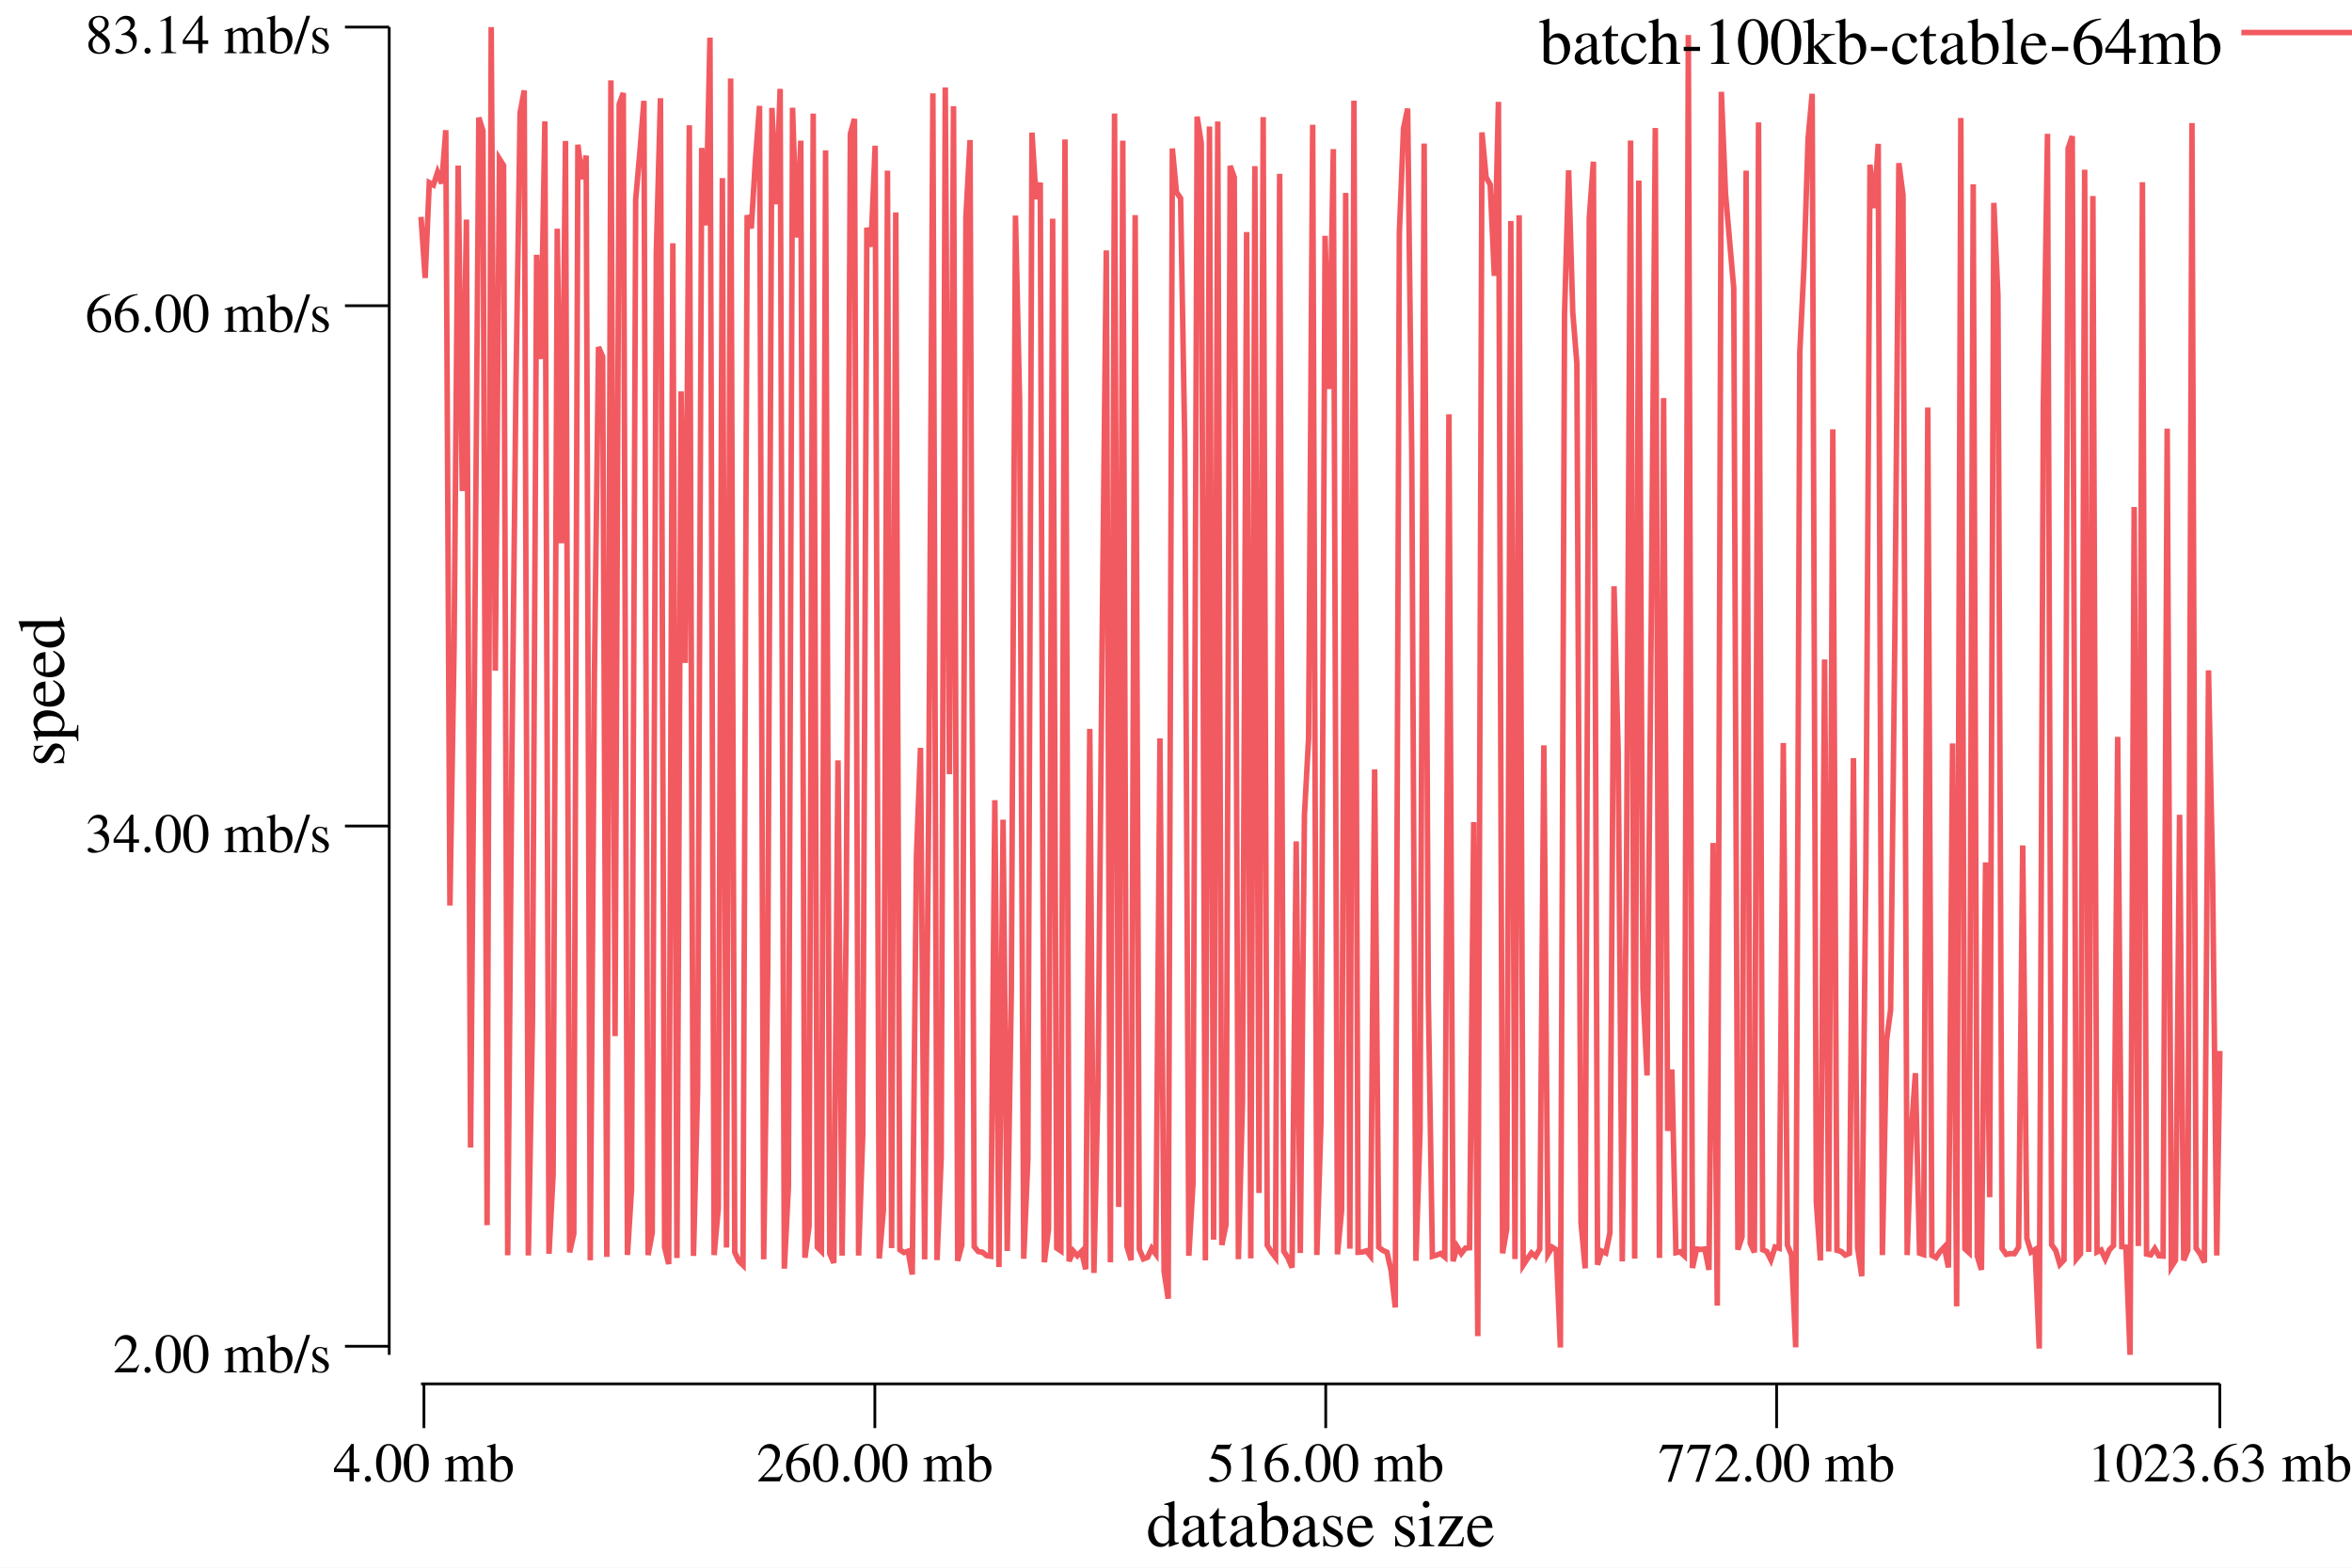
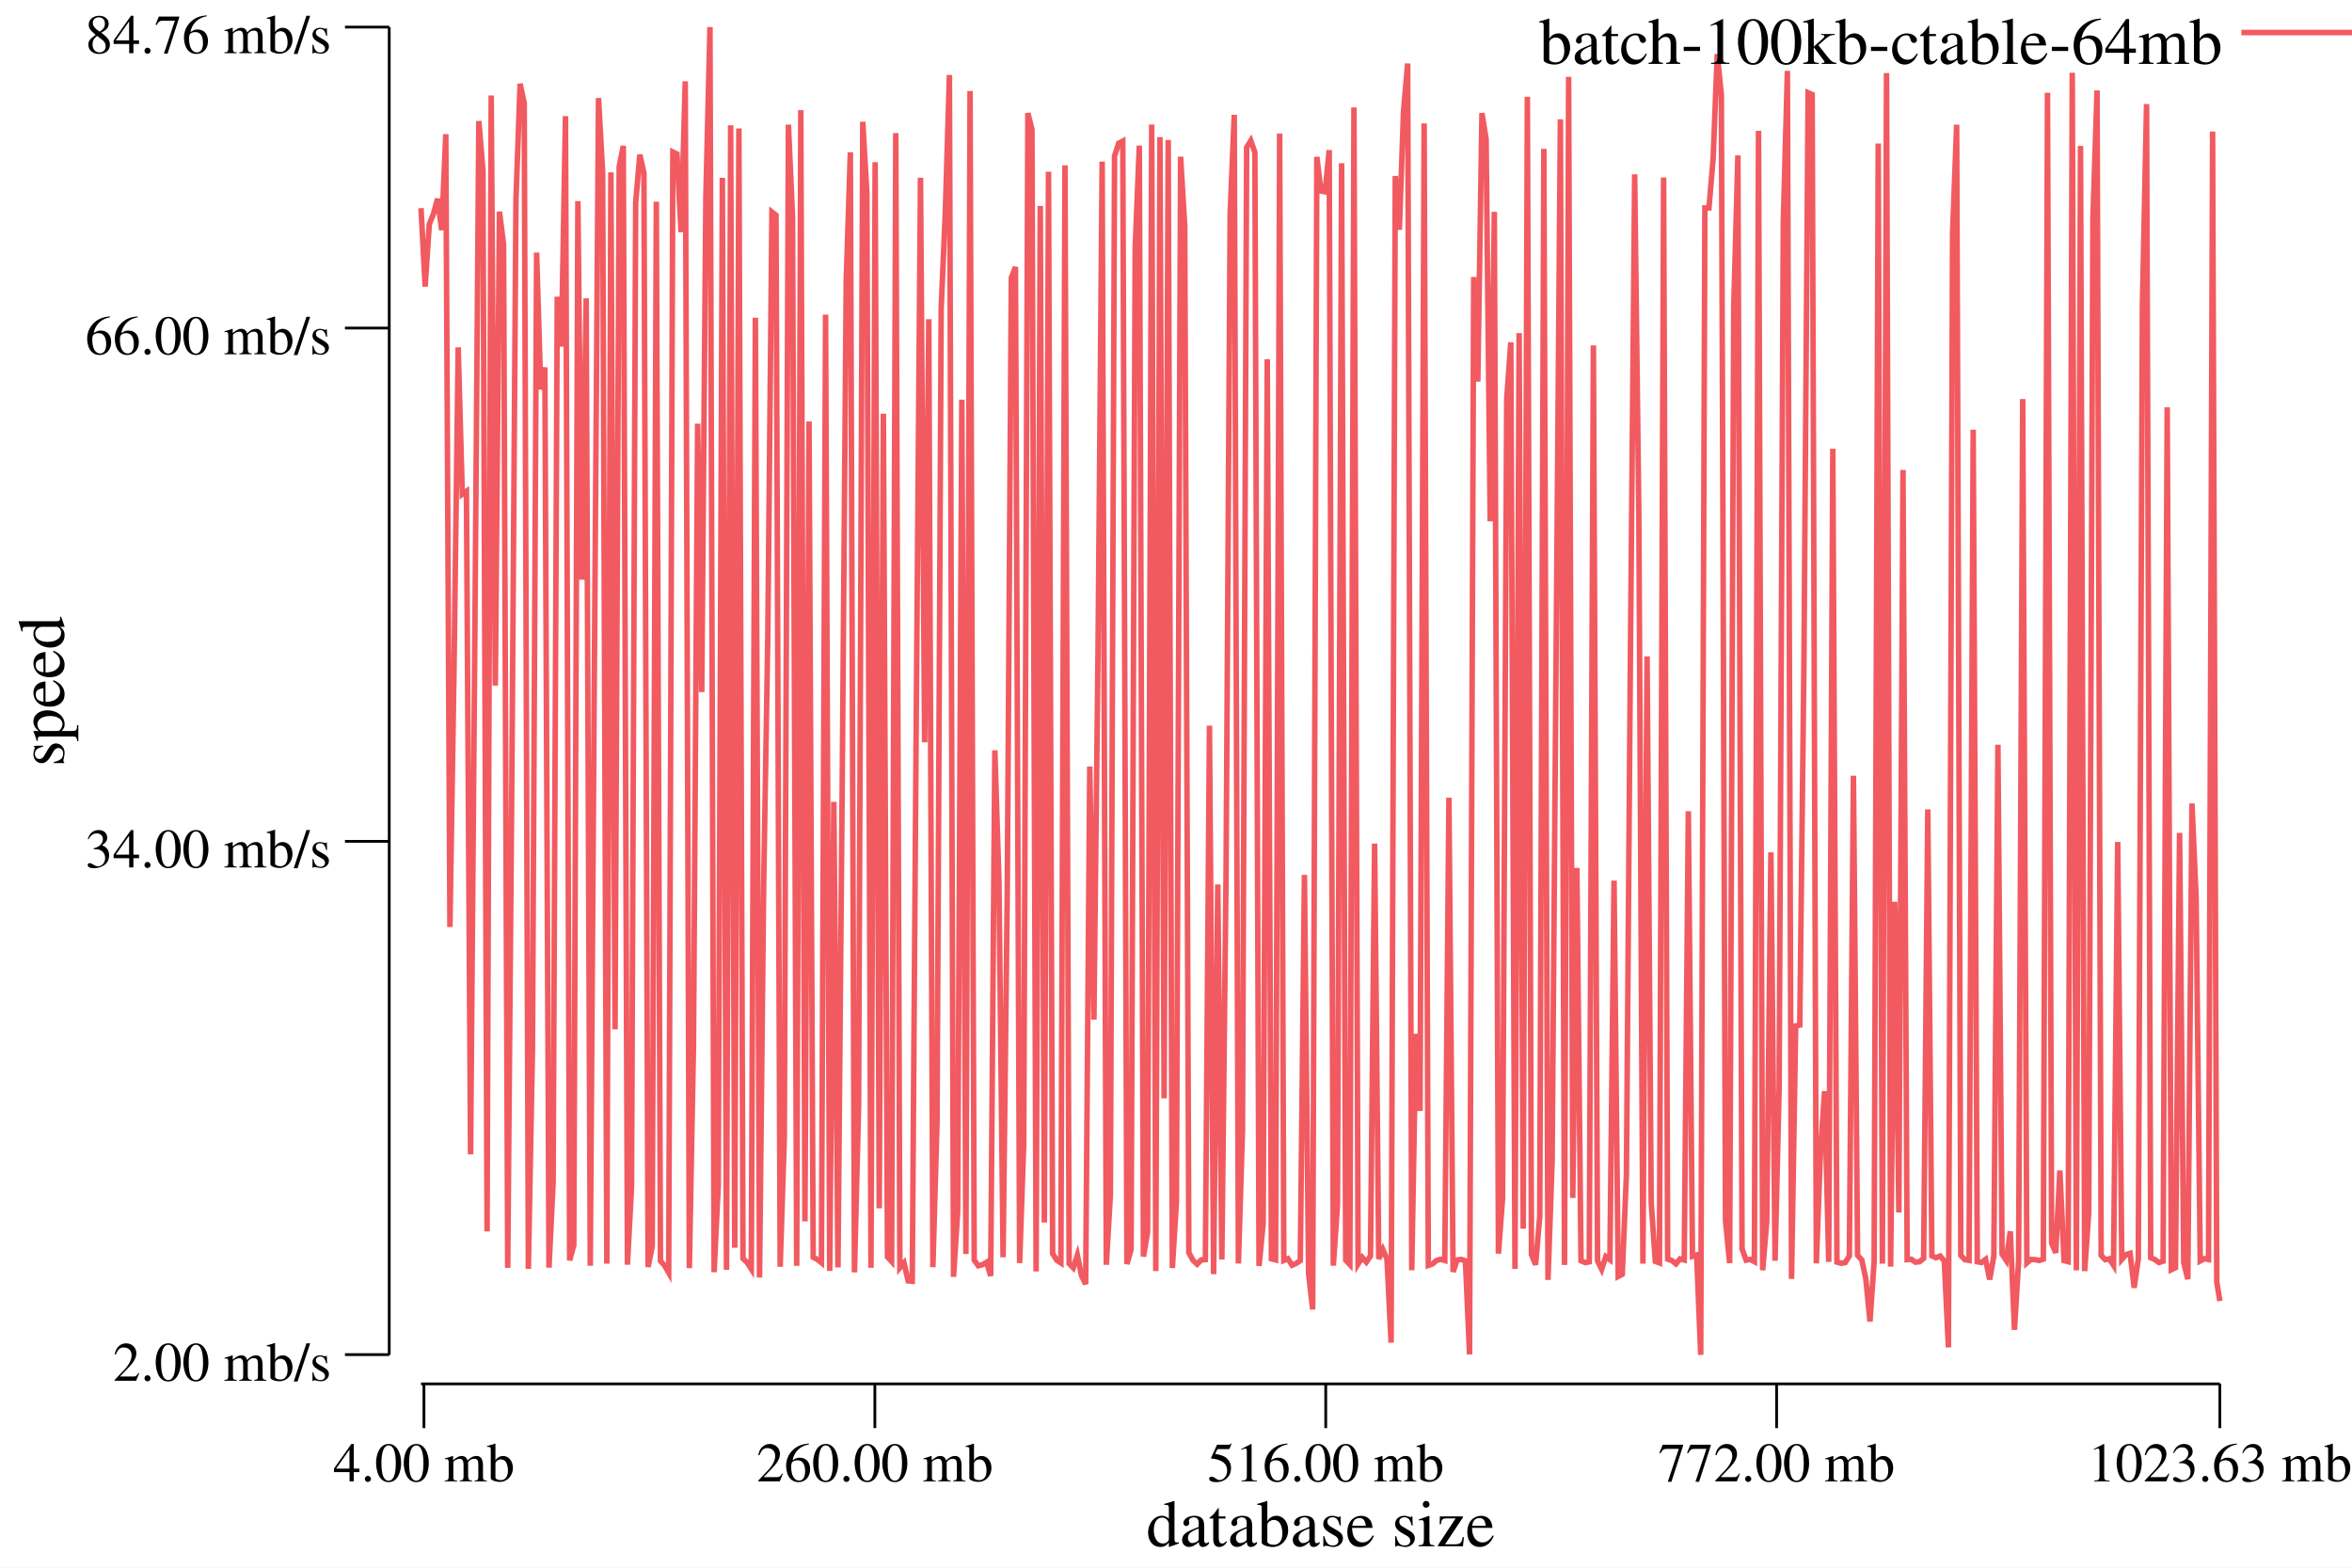
<svg xmlns="http://www.w3.org/2000/svg" width="425.2pt" height="283.46pt" viewBox="0 0 425.2 283.46">
  <g transform="scale(1, -1) translate(0, -283.46)">
    <path d="M0,0L425.2,0L425.2,283.46L0,283.46Z" style="fill:#FFFFFF" />
    <text x="207.23" y="-3.861" transform="scale(1, -1)" style="font-family:Times;font-weight:normal;font-style:normal;font-size:12px">database size</text>
    <text x="60.252" y="-15.602" transform="scale(1, -1)" style="font-family:Times;font-weight:normal;font-style:normal;font-size:10px">4.00 mb</text>
    <text x="136.77" y="-15.602" transform="scale(1, -1)" style="font-family:Times;font-weight:normal;font-style:normal;font-size:10px">260.00 mb</text>
    <text x="218.28" y="-15.602" transform="scale(1, -1)" style="font-family:Times;font-weight:normal;font-style:normal;font-size:10px">516.00 mb</text>
    <text x="299.79" y="-15.602" transform="scale(1, -1)" style="font-family:Times;font-weight:normal;font-style:normal;font-size:10px">772.00 mb</text>
    <text x="377.42" y="-15.602" transform="scale(1, -1)" style="font-family:Times;font-weight:normal;font-style:normal;font-size:10px">1023.63 mb</text>
    <path d="M76.642,25.23L76.642,33.23" style="fill:none;stroke:#000000;stroke-width:0.5" />
    <path d="M158.16,25.23L158.16,33.23" style="fill:none;stroke:#000000;stroke-width:0.5" />
    <path d="M239.67,25.23L239.67,33.23" style="fill:none;stroke:#000000;stroke-width:0.5" />
    <path d="M321.18,25.23L321.18,33.23" style="fill:none;stroke:#000000;stroke-width:0.5" />
    <path d="M401.31,25.23L401.31,33.23" style="fill:none;stroke:#000000;stroke-width:0.5" />
    <path d="M76.114,33.23L401.31,33.23" style="fill:none;stroke:#000000;stroke-width:0.5" />
    <g transform="rotate(90)">
      <text x="144.86" y="11.555" transform="scale(1, -1)" style="font-family:Times;font-weight:normal;font-style:normal;font-size:12px">speed</text>
    </g>
-     <text x="20.416" y="-35.31" transform="scale(1, -1)" style="font-family:Times;font-weight:normal;font-style:normal;font-size:10px">2.00 mb/s</text>
-     <text x="15.416" y="-129.38" transform="scale(1, -1)" style="font-family:Times;font-weight:normal;font-style:normal;font-size:10px">34.00 mb/s</text>
-     <text x="15.416" y="-223.46" transform="scale(1, -1)" style="font-family:Times;font-weight:normal;font-style:normal;font-size:10px">66.00 mb/s</text>
-     <text x="15.416" y="-273.84" transform="scale(1, -1)" style="font-family:Times;font-weight:normal;font-style:normal;font-size:10px">83.14 mb/s</text>
-     <path d="M62.364,40.031L70.364,40.031" style="fill:none;stroke:#000000;stroke-width:0.5" />
-     <path d="M62.364,134.1L70.364,134.1" style="fill:none;stroke:#000000;stroke-width:0.5" />
-     <path d="M62.364,228.18L70.364,228.18" style="fill:none;stroke:#000000;stroke-width:0.5" />
+     <text x="20.416" y="-33.799" transform="scale(1, -1)" style="font-family:Times;font-weight:normal;font-style:normal;font-size:10px">2.00 mb/s</text>
+     <text x="15.416" y="-126.61" transform="scale(1, -1)" style="font-family:Times;font-weight:normal;font-style:normal;font-size:10px">34.00 mb/s</text>
+     <text x="15.416" y="-219.41" transform="scale(1, -1)" style="font-family:Times;font-weight:normal;font-style:normal;font-size:10px">66.00 mb/s</text>
+     <text x="15.416" y="-273.84" transform="scale(1, -1)" style="font-family:Times;font-weight:normal;font-style:normal;font-size:10px">84.76 mb/s</text>
+     <path d="M62.364,38.52L70.364,38.52" style="fill:none;stroke:#000000;stroke-width:0.5" />
+     <path d="M62.364,131.33L70.364,131.33" style="fill:none;stroke:#000000;stroke-width:0.5" />
+     <path d="M62.364,224.14L70.364,224.14" style="fill:none;stroke:#000000;stroke-width:0.5" />
    <path d="M62.364,278.56L70.364,278.56" style="fill:none;stroke:#000000;stroke-width:0.5" />
    <path d="M70.364,38.48L70.364,278.56" style="fill:none;stroke:#000000;stroke-width:0.5" />
-     <path d="M76.114,244.24L76.861,233.2L77.607,250.43L78.353,250.01L79.099,252.28L79.846,250.28L80.592,259.92L81.338,119.72L82.085,165.96L82.831,253.52L83.577,194.66L84.323,243.76L85.07,75.961L85.816,166.56L86.562,262.2L87.309,259.79L88.055,61.926L88.801,278.56L89.547,162.2L90.294,254.73L91.04,253.55L91.786,56.49L92.533,145.76L93.279,214.08L94.025,263.05L94.771,267.1L95.518,56.452L96.264,98.81L97.01,237.38L97.757,218.54L98.503,261.51L99.249,56.764L99.995,71.097L100.74,242.1L101.49,185.23L102.23,257.98L102.98,57.017L103.73,60.371L104.47,257.3L105.22,251.07L105.97,255.32L106.71,55.578L107.46,161.46L108.2,220.71L108.95,218.97L109.7,56.185L110.44,268.93L111.19,96.115L111.94,264.62L112.68,266.64L113.43,56.542L114.17,68.455L114.92,247.38L115.67,255.88L116.41,265.22L117.16,56.522L117.91,60.537L118.65,237.84L119.4,265.7L120.15,57.937L120.89,54.9L121.64,239.48L122.38,55.986L123.13,212.69L123.88,163.58L124.62,260.81L125.37,56.368L126.12,86.789L126.86,256.71L127.61,242.7L128.35,276.65L129.1,56.526L129.85,64.974L130.59,251.26L131.34,57.884L132.09,269.27L132.83,57.045L133.58,55.434L134.32,54.705L135.07,244.54L135.82,242.17L136.56,254.41L137.31,264.31L138.06,55.748L138.8,108.17L139.55,263.95L140.29,246.52L141.04,267.39L141.79,54.069L142.53,68.891L143.28,263.98L144.03,240.51L144.77,258.02L145.52,56.037L146.26,61.75L147.01,262.92L147.76,57.946L148.5,57.208L149.25,256.28L150,56.819L150.74,55.107L151.49,145.97L152.24,56.417L152.98,116.97L153.73,259.24L154.47,261.96L155.22,56.434L155.97,78.228L156.71,242.28L157.46,238.85L158.21,257.11L158.95,55.905L159.7,64.614L160.44,252.61L161.19,57.781L161.94,245.05L162.68,57.474L163.43,56.978L164.18,57.227L164.92,53.012L165.67,128.42L166.41,148.24L167.16,55.739L167.91,139.91L168.65,266.58L169.4,55.617L170.15,74.18L170.89,267.65L171.64,143.46L172.38,264.26L173.13,55.48L173.88,58.289L174.62,244.25L175.37,258.13L176.12,58.037L176.86,57.155L177.61,57.033L178.36,56.431L179.1,56.315L179.85,138.77L180.59,54.353L181.34,135.25L182.09,57.257L182.83,104.32L183.58,244.48L184.33,210.92L185.07,55.86L185.82,73.869L186.56,259.48L187.31,247.48L188.06,250.43L188.8,55.228L189.55,61.181L190.3,243.92L191.04,57.779L191.79,57.279L192.53,258.24L193.28,55.404L194.03,57.244L194.77,56.402L195.52,57.166L196.27,53.949L197.01,151.67L197.76,53.286L198.5,87.254L199.25,167.68L200,238.18L200.74,55.219L201.49,262.94L202.24,65.217L202.98,258.02L203.73,58.114L204.48,55.609L205.22,244.57L205.97,57.578L206.71,55.834L207.46,56.114L208.21,57.732L208.95,56.725L209.7,149.94L210.45,53.58L211.19,48.633L211.94,256.61L212.68,248.72L213.43,247.61L214.18,203.8L214.92,56.392L215.67,69.458L216.42,262.37L217.16,257.6L217.91,55.566L218.65,260.59L219.4,59.307L220.15,261.49L220.89,58.342L221.64,62.013L222.39,253.46L223.13,251.42L223.88,55.777L224.62,84.441L225.37,241.5L226.12,55.918L226.86,253.42L227.61,67.742L228.36,262.29L229.1,58.288L229.85,57.075L230.6,56.102L231.34,252.03L232.09,57.203L232.83,56.033L233.58,54.262L234.33,131.33L235.07,56.899L235.82,136.08L236.57,150L237.31,260.91L238.06,56.537L238.8,80.281L239.55,240.81L240.3,213.12L241.04,256.5L241.79,56.652L242.54,64.637L243.28,248.58L244.03,57.672L244.77,265.26L245.52,57.026L246.27,57.059L247.01,57.282L247.76,56.363L248.51,144.34L249.25,57.944L250,57.359L250.74,57.034L251.49,53.72L252.24,47.063L252.98,241.4L253.73,260.25L254.48,263.83L255.22,201.4L255.97,55.475L256.72,79.03L257.46,257.5L258.21,103.54L258.95,56.299L259.7,56.507L260.45,56.805L261.19,56.189L261.94,208.55L262.69,55.407L263.43,58.03L264.18,56.809L264.92,57.78L265.67,57.841L266.42,134.81L267.16,41.855L267.91,259.52L268.66,251.39L269.4,250.08L270.15,233.58L270.89,265.04L271.64,56.839L272.39,61.191L273.13,243.5L273.88,55.805L274.63,244.54L275.37,54.716L276.12,55.862L276.86,56.901L277.61,56.286L278.36,57.611L279.1,148.69L279.85,56.685L280.6,57.947L281.34,57.491L282.09,39.81L282.84,226.67L283.58,252.66L284.33,226.99L285.07,217.71L285.82,62.375L286.57,54.124L287.31,243.96L288.06,254.22L288.81,54.771L289.55,57.239L290.3,56.899L291.04,60.51L291.79,177.46L292.54,147.42L293.28,55.379L294.03,123.12L294.78,258.05L295.52,55.882L296.27,250.81L297.01,104.75L297.76,88.993L298.51,170.44L299.25,260.32L300,55.997L300.75,211.48L301.49,78.965L302.24,90.066L302.98,56.954L303.73,57.111L304.48,56.416L305.22,277.13L305.97,54.181L306.72,57.614L307.46,57.535L308.21,57.611L308.95,53.846L309.7,131.04L310.45,47.386L311.19,266.86L311.94,248.52L312.69,239.79L313.43,231.36L314.18,57.499L314.93,59.837L315.67,252.61L316.42,58.648L317.16,57.011L317.91,261.33L318.66,57.493L319.4,57.156L320.15,55.653L320.9,57.974L321.64,57.753L322.39,149.12L323.13,58.307L323.88,56.517L324.63,39.841L325.37,219.75L326.12,235.07L326.87,258.35L327.61,266.5L328.36,66.129L329.1,55.546L329.85,164.22L330.6,57.156L331.34,205.83L332.09,57.387L332.84,57.178L333.58,56.519L334.33,56.822L335.07,146.38L335.82,57.905L336.57,52.7L337.31,126L338.06,253.68L338.81,245.82L339.55,257.45L340.3,56.523L341.05,95.291L341.79,100.87L342.54,167.07L343.28,253.96L344.03,248.18L344.78,56.519L345.52,78.569L346.27,89.412L347.02,56.865L347.76,56.614L348.51,209.77L349.25,56.468L350,56.075L350.75,57.176L351.49,57.972L352.24,54.284L352.99,149.04L353.73,47.252L354.48,262.13L355.22,57.657L355.97,56.966L356.72,250.15L357.46,56.329L358.21,53.86L358.96,127.52L359.7,66.987L360.45,246.78L361.19,230.01L361.94,57.706L362.69,56.639L363.43,56.785L364.18,56.769L364.93,57.958L365.67,130.59L366.42,59.545L367.17,57.059L367.91,57.516L368.66,39.618L369.4,210.22L370.15,259.26L370.9,58.375L371.64,57.354L372.39,54.84L373.14,55.638L373.88,256.62L374.63,258.83L375.37,55.833L376.12,56.743L376.87,252.78L377.61,57.091L378.36,248.01L379.11,57.08L379.85,57.437L380.6,55.811L381.34,57.463L382.09,58.24L382.84,150.23L383.58,58.051L384.33,57.948L385.08,38.48L385.82,191.78L386.57,58.151L387.31,250.52L388.06,56.713L388.81,56.563L389.55,57.682L390.3,56.386L391.05,56.343L391.79,205.96L392.54,54.407L393.29,55.582L394.03,136.13L394.78,55.57L395.52,57.406L396.27,261.21L397.02,57.769L397.76,56.746L398.51,55.195L399.26,162.25L400,125.28L400.75,56.445L401.31,93.428" style="fill:none;stroke:#F15A60" />
+     <path d="M76.114,245.83L76.861,231.64L77.607,242.91L78.353,244.75L79.099,247.52L79.846,241.84L80.592,259.2L81.338,115.84L82.085,162.76L82.831,220.65L83.577,194.09L84.323,194.62L85.07,74.727L85.816,164.9L86.562,261.57L87.309,252.66L88.055,60.798L88.801,266.2L89.547,159.5L90.294,245.19L91.04,239.21L91.786,54.202L92.533,142.52L93.279,247.47L94.025,268.31L94.771,264.8L95.518,54.028L96.264,93.971L97.01,237.79L97.757,213.05L98.503,217.03L99.249,54.249L99.995,69.67L100.74,229.8L101.49,220.79L102.23,262.46L102.98,55.568L103.73,58.302L104.47,247.09L105.22,178.64L105.97,229.52L106.71,54.597L107.46,163.57L108.2,265.73L108.95,252.27L109.7,54.96L110.44,252.3L111.19,97.335L111.94,253.33L112.68,257.07L113.43,54.782L114.17,68.85L114.92,246.83L115.67,255.49L116.41,252.16L117.16,54.364L117.91,58.107L118.65,246.99L119.4,55.451L120.15,54.635L120.89,53.337L121.64,255.97L122.38,255.61L123.13,241.48L123.88,268.76L124.62,54.156L125.37,94.358L126.12,206.85L126.86,158.32L127.61,247.94L128.35,278.56L129.1,53.426L129.85,69.168L130.59,251.31L131.34,53.855L132.09,260.8L132.83,57.851L133.58,260.24L134.32,55.896L135.07,55.185L135.82,54.008L136.56,226L137.31,52.458L138.06,123.45L138.8,168.13L139.55,245.13L140.29,244.54L141.04,54.408L141.79,77.754L142.53,260.92L143.28,244.16L144.03,54.575L144.77,263.55L145.52,62.604L146.26,207.25L147.01,56.13L147.76,55.73L148.5,55.145L149.25,226.57L150,53.65L150.74,138.47L151.49,54.287L152.24,139.55L152.98,232.67L153.73,255.92L154.47,53.388L155.22,83.452L155.97,261.44L156.71,248.68L157.46,54.216L158.21,254.14L158.95,64.976L159.7,208.65L160.44,56.18L161.19,55.36L161.94,259.4L162.68,54.227L163.43,55.091L164.18,51.851L164.92,51.789L165.67,157.66L166.41,251.32L167.16,149.24L167.91,225.74L168.65,54.331L169.4,80.534L170.15,227.76L170.89,244.86L171.64,269.9L172.38,52.582L173.13,64.308L173.88,211.2L174.62,56.712L175.37,267.01L176.12,55.607L176.86,54.589L177.61,54.772L178.36,55.214L179.1,52.739L179.85,147.79L180.59,124.3L181.34,56.128L182.09,121.52L182.83,233.22L183.58,235.18L184.33,55.069L185.07,76.587L185.82,263.01L186.56,260.03L187.31,53.563L188.06,246.23L188.8,62.4L189.55,252.41L190.3,56.781L191.04,55.593L191.79,55.1L192.53,253.57L193.28,54.979L194.03,54.219L194.77,56.501L195.52,52.783L196.27,51.26L197.01,144.86L197.76,99.104L198.5,165.36L199.25,254.24L200,54.763L200.74,67.46L201.49,255.26L202.24,257.55L202.98,257.94L203.73,54.906L204.48,57.512L205.22,238.63L205.97,257.13L206.71,56.245L207.46,60.649L208.21,260.94L208.95,53.625L209.7,258.67L210.45,84.851L211.19,258.15L211.94,54.17L212.68,66.13L213.43,255.12L214.18,242.56L214.92,56.954L215.67,55.581L216.42,54.877L217.16,55.646L217.91,55.708L218.65,152.24L219.4,53.069L220.15,123.53L220.89,55.721L221.64,124.22L222.39,244.81L223.13,262.69L223.88,54.989L224.62,78.976L225.37,256.8L226.12,258.02L226.86,255.91L227.61,54.556L228.36,62.229L229.1,218.51L229.85,55.844L230.6,55.657L231.34,259.31L232.09,55.542L232.83,55.862L233.58,54.686L234.33,55.019L235.07,55.512L235.82,125.26L236.57,53.135L237.31,46.694L238.06,255.1L238.8,248.92L239.55,248.78L240.3,256.31L241.04,54.606L241.79,65.503L242.54,253.94L243.28,55.604L244.03,54.815L244.77,264.03L245.52,54.907L246.27,56.098L247.01,55.249L247.76,56.336L248.51,130.93L249.25,55.82L250,57.515L250.74,55.83L251.49,40.682L252.24,251.63L252.98,241.92L253.73,263.31L254.48,271.98L255.22,53.775L255.97,96.516L256.72,82.583L257.46,261.14L258.21,54.654L258.95,54.902L259.7,55.55L260.45,55.759L261.19,55.535L261.94,139.22L262.69,53.482L263.43,55.632L264.18,55.742L264.92,55.465L265.67,38.559L266.42,233.37L267.16,214.46L267.91,263.01L268.66,258.3L269.4,189.2L270.15,245.15L270.89,56.778L271.64,66.791L272.39,211.35L273.13,221.56L273.88,54.018L274.63,223.23L275.37,61.293L276.12,265.96L276.86,56.624L277.61,54.773L278.36,63.553L279.1,256.55L279.85,52.026L280.6,73.518L281.34,168.23L282.09,261.89L282.84,54.722L283.58,269.57L284.33,66.852L285.07,126.53L285.82,55.496L286.57,55.162L287.31,55.298L288.06,221L288.81,55.466L289.55,53.946L290.3,56.234L291.04,55.686L291.79,124.23L292.54,52.656L293.28,53.042L294.03,71.142L294.78,168.56L295.52,251.94L296.27,190.81L297.01,54.963L297.76,164.78L298.51,66.017L299.25,55.387L300,55.104L300.75,251.37L301.49,55.791L302.24,55.53L302.98,54.935L303.73,55.83L304.48,55.631L305.22,136.78L305.97,56.303L306.72,56.537L307.46,38.48L308.21,245.86L308.95,245.86L309.7,254.69L310.45,273.69L311.19,266.3L311.94,62.704L312.69,55.068L313.43,228.18L314.18,255.36L314.93,57.655L315.67,55.6L316.42,55.739L317.16,55.328L317.91,259.81L318.66,53.77L319.4,62.597L320.15,129.34L320.9,55.497L321.64,86.859L322.39,243.29L323.13,270.64L323.88,52.209L324.63,97.953L325.37,98.11L326.12,163.56L326.87,266.69L327.61,266.37L328.36,55.023L329.1,74.962L329.85,86.152L330.6,55.292L331.34,202.32L332.09,55.251L332.84,55.041L333.58,55.159L334.33,56.364L335.07,143.2L335.82,56.463L336.57,55.658L337.31,52.244L338.06,44.502L338.81,55.333L339.55,257.51L340.3,54.971L341.05,270.25L341.79,54.429L342.54,120.4L343.28,64.217L344.03,198.48L344.78,55.692L345.52,55.77L346.27,55.235L347.02,55.319L347.76,55.911L348.51,137.11L349.25,56.391L350,56.041L350.75,56.344L351.49,55.445L352.24,39.829L352.99,241.3L353.73,260.91L354.48,56.467L355.22,55.682L355.97,55.564L356.72,205.75L357.46,55.309L358.21,55.171L358.96,55.736L359.7,52.106L360.45,56.359L361.19,148.8L361.94,56.711L362.69,55.563L363.43,60.823L364.18,43.004L364.93,55.346L365.67,211.31L366.42,55.095L367.17,55.728L367.91,55.695L368.66,55.538L369.4,55.794L370.15,266.69L370.9,58.673L371.64,56.926L372.39,71.799L373.14,55.52L373.88,55.331L374.63,270.31L375.37,53.755L376.12,257.07L376.87,53.624L377.61,64.251L378.36,243.96L379.11,267.1L379.85,56.453L380.6,55.683L381.34,55.842L382.09,54.678L382.84,131.22L383.58,55.744L384.33,56.605L385.08,56.834L385.82,50.61L386.57,55.843L387.31,228.36L388.06,264.64L388.81,56.037L389.55,55.719L390.3,55.172L391.05,55.405L391.79,209.81L392.54,53.877L393.29,54.242L394.03,132.85L394.78,55.187L395.52,52.159L396.27,138.18L397.02,121.2L397.76,55.457L398.51,55.865L399.26,55.727L400,259.67L400.75,51.669L401.31,48.211" style="fill:none;stroke:#F15A60" />
    <path d="M405.2,277.58L425.2,277.58" style="fill:none;stroke:#F15A60" />
    <text x="278.24" y="-271.91" transform="scale(1, -1)" style="font-family:Times;font-weight:normal;font-style:normal;font-size:12px">batch-100kb-ctable-64mb</text>
  </g>
</svg>
